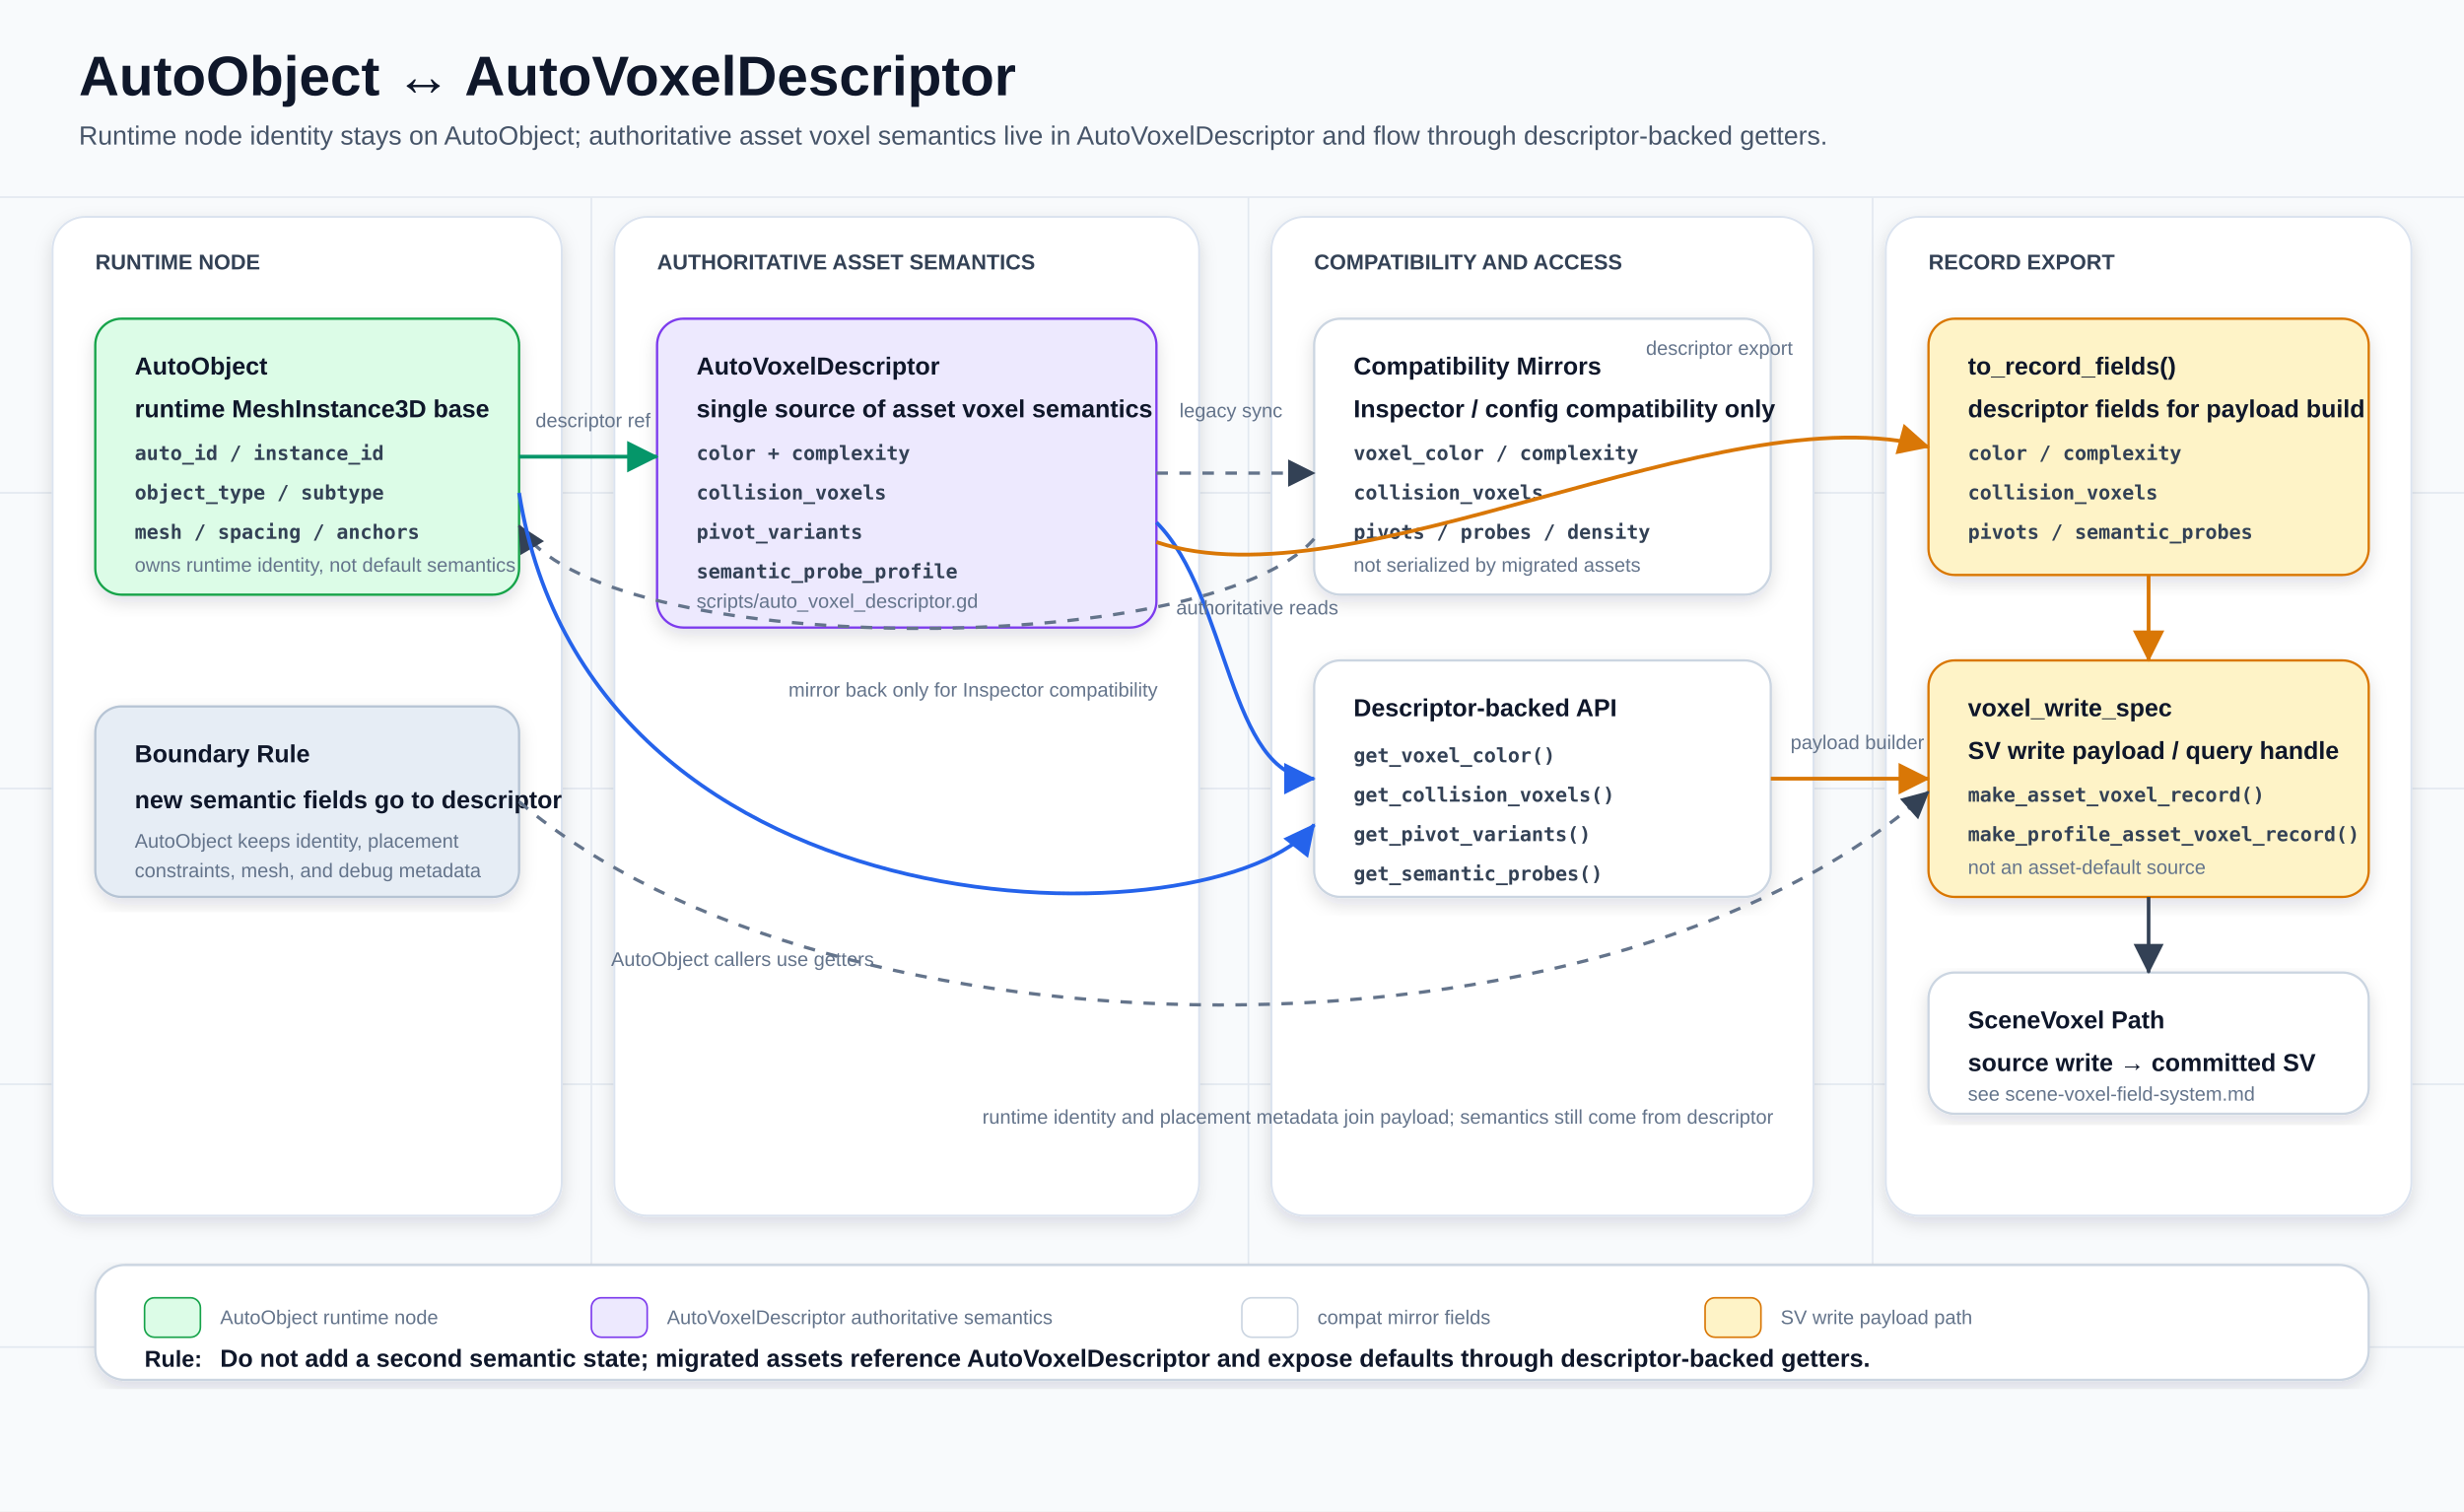
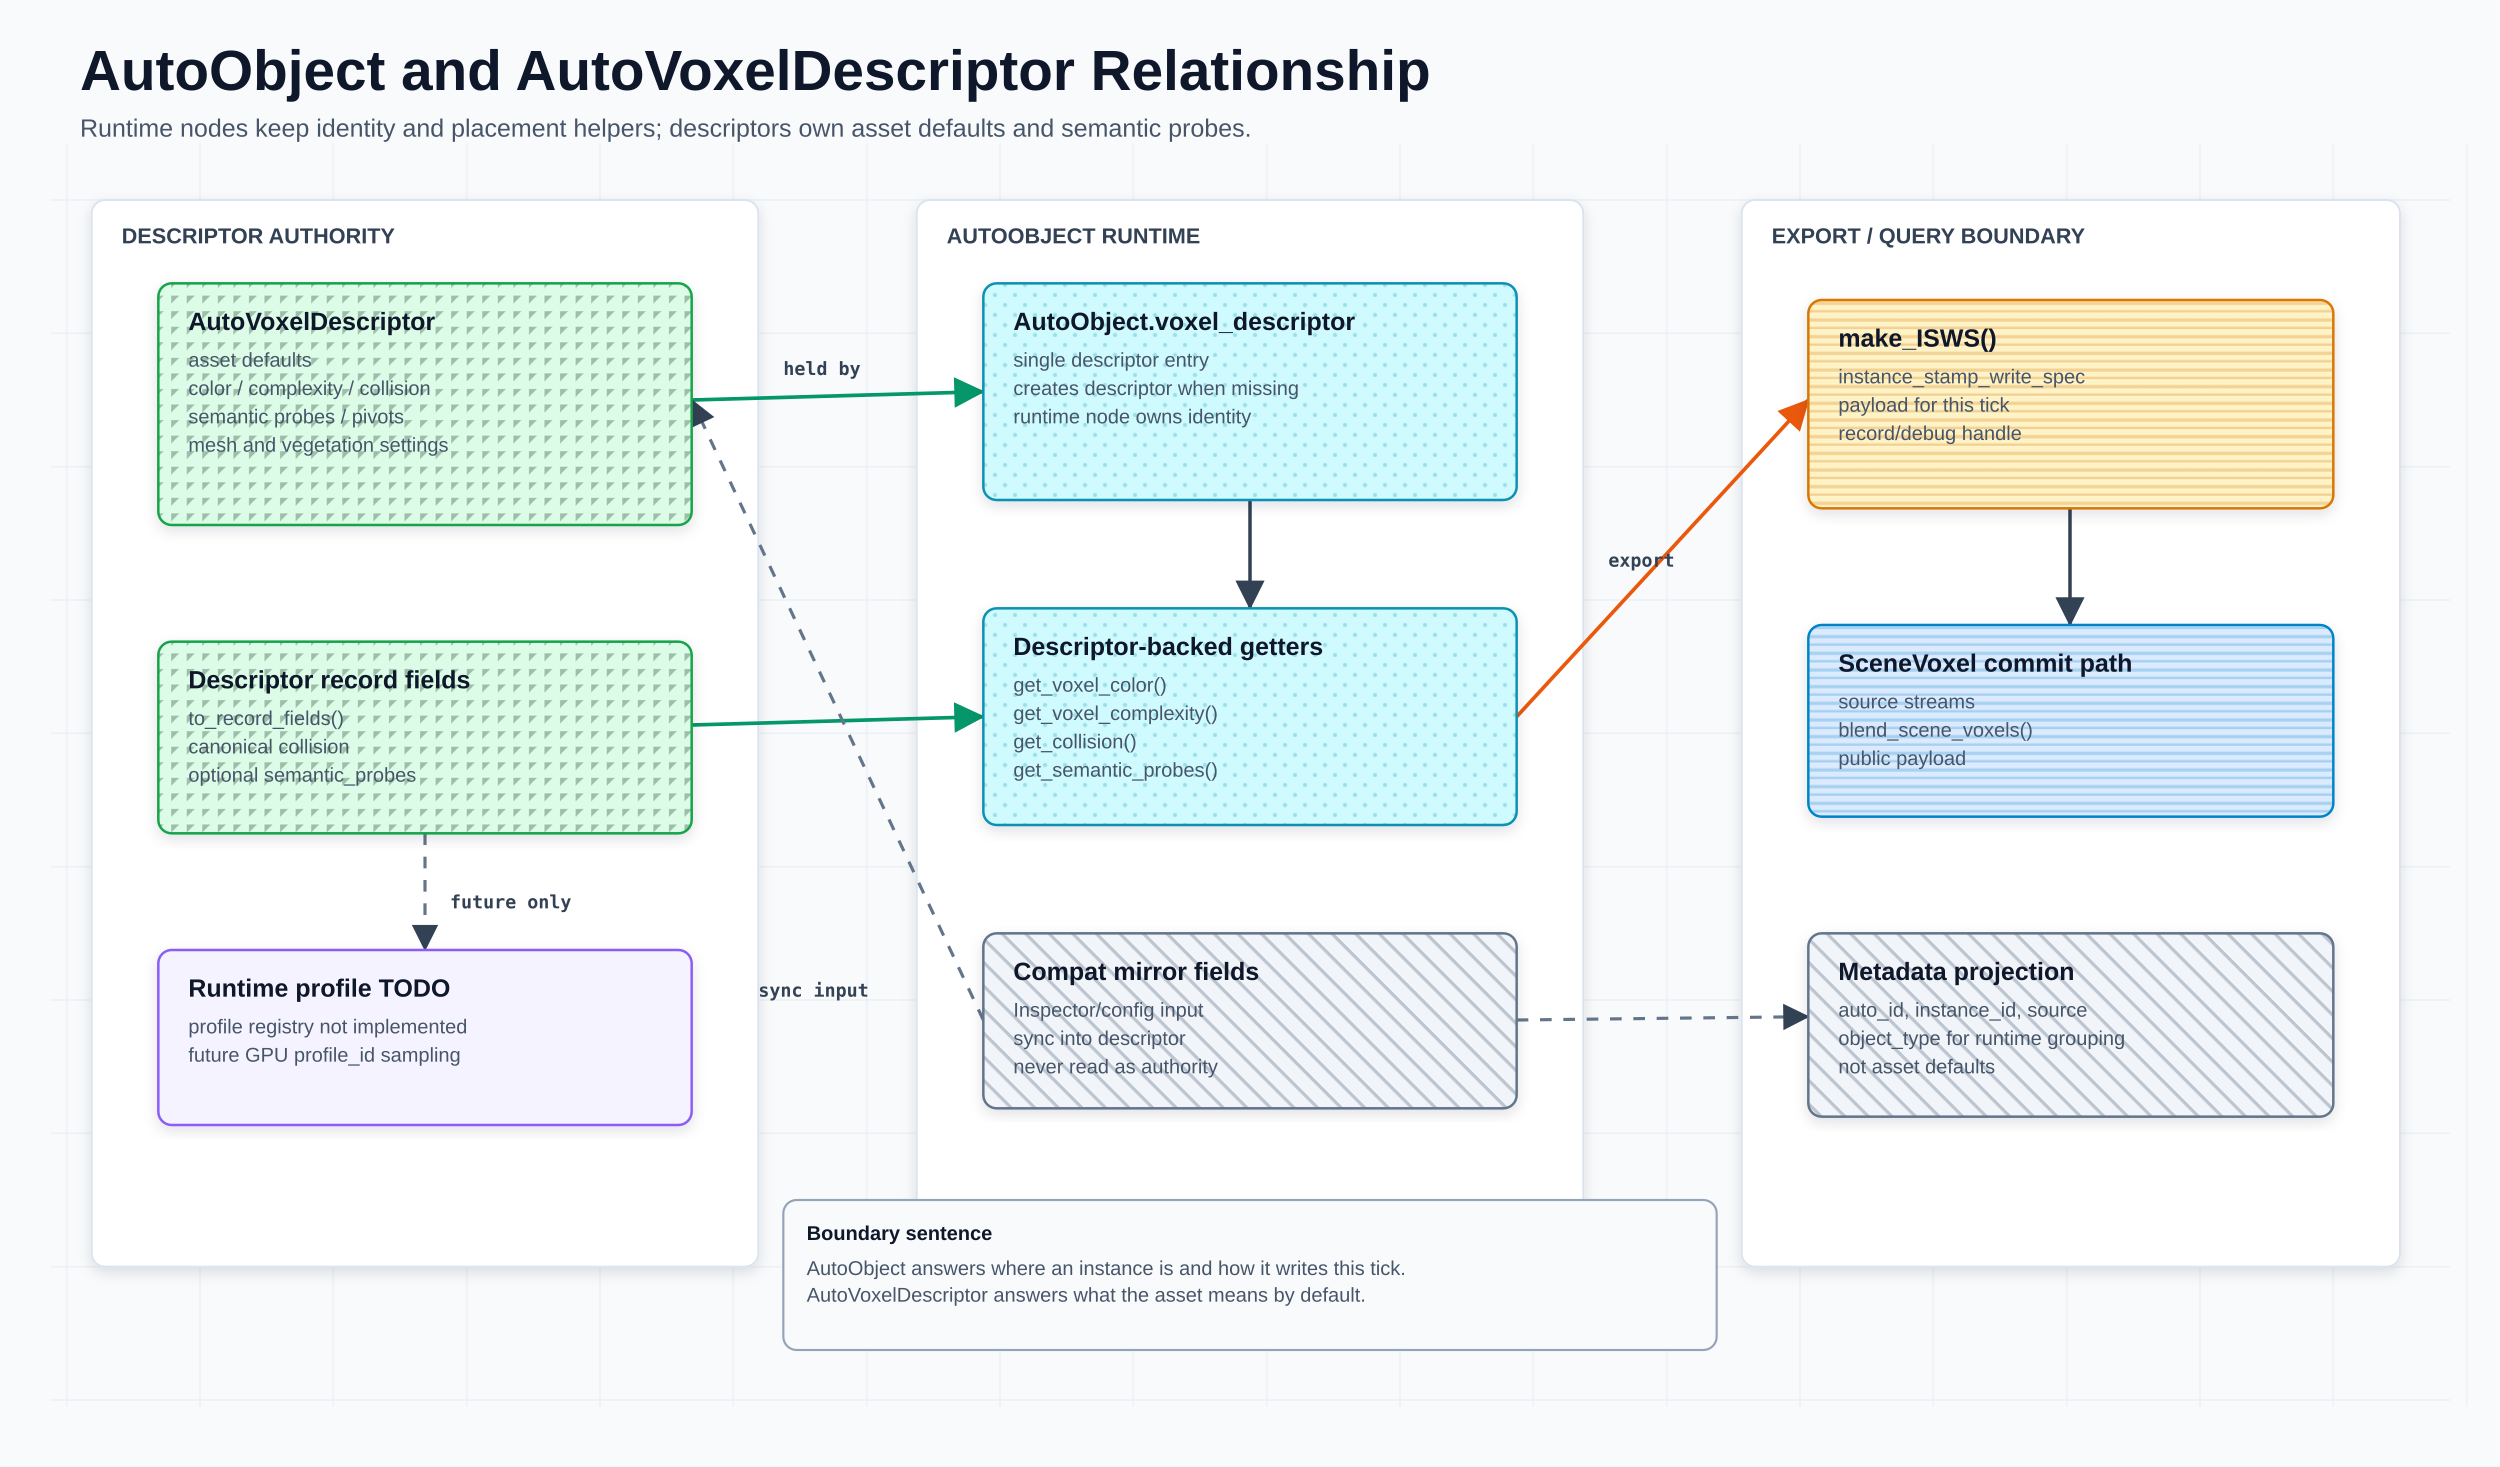
- <svg xmlns="http://www.w3.org/2000/svg" width="1500" height="920" viewBox="0 0 1500 920" role="img" aria-labelledby="title desc">
+ <svg xmlns="http://www.w3.org/2000/svg" width="1500" height="880" viewBox="0 0 1500 880" role="img" aria-labelledby="title desc">
  <defs>
    <marker id="arrow" viewBox="0 0 12 12" refX="10.5" refY="6" markerWidth="10" markerHeight="10" orient="auto">
      <path d="M1,1 L11,6 L1,11 Z" fill="#334155" />
    </marker>
+     <marker id="arrow-blue" viewBox="0 0 12 12" refX="10.5" refY="6" markerWidth="10" markerHeight="10" orient="auto">
+       <path d="M1,1 L11,6 L1,11 Z" fill="#2563eb" />
+     </marker>
    <marker id="arrow-green" viewBox="0 0 12 12" refX="10.5" refY="6" markerWidth="10" markerHeight="10" orient="auto">
      <path d="M1,1 L11,6 L1,11 Z" fill="#059669" />
    </marker>
-     <marker id="arrow-blue" viewBox="0 0 12 12" refX="10.5" refY="6" markerWidth="10" markerHeight="10" orient="auto">
-       <path d="M1,1 L11,6 L1,11 Z" fill="#2563eb" />
-     </marker>
    <marker id="arrow-orange" viewBox="0 0 12 12" refX="10.5" refY="6" markerWidth="10" markerHeight="10" orient="auto">
      <path d="M1,1 L11,6 L1,11 Z" fill="#ea580c" />
    </marker>
    <filter id="shadow" x="-8%" y="-8%" width="116%" height="116%">
-       <feDropShadow dx="0" dy="4" stdDeviation="5" flood-color="#0f172a" flood-opacity="0.13" />
+       <feDropShadow dx="0" dy="3" stdDeviation="4" flood-color="#0f172a" flood-opacity="0.12" />
    </filter>
-     <pattern id="autoobject-dots" patternUnits="userSpaceOnUse" width="12" height="12">
+     <pattern id="autoobject-dot-bg" patternUnits="userSpaceOnUse" width="12" height="12">
      <rect width="12" height="12" fill="#cffafe" />
-       <circle cx="3" cy="3" r="1.2" fill="#0891b2" opacity="0.256" />
-       <circle cx="9" cy="9" r="1.2" fill="#0891b2" opacity="0.256" />
-     </pattern>
-     <pattern id="descriptor-grid" patternUnits="userSpaceOnUse" width="14" height="14">
-       <rect width="14" height="14" fill="#dcfce7" />
-       <path d="M14 0H0V14" stroke="#16a34a" stroke-width="1" opacity="0.258" />
-       <path d="M0 14L14 0" stroke="#16a34a" stroke-width="1" opacity="0.258" />
-     </pattern>
-     <pattern id="legacy-hatch" patternUnits="userSpaceOnUse" width="10" height="10" patternTransform="rotate(45)">
-       <rect width="10" height="10" fill="#f1f5f9" />
-       <rect x="0" y="0" width="10" height="2" fill="#64748b" opacity="0.362" />
-     </pattern>
-     <pattern id="record-stripes" patternUnits="userSpaceOnUse" width="10" height="10">
+       <circle cx="3" cy="3" r="1.25" fill="#0891b2" opacity="0.256" />
+       <circle cx="9" cy="9" r="1.25" fill="#0891b2" opacity="0.256" />
+     </pattern>
+     <pattern id="descriptor-grid" patternUnits="userSpaceOnUse" width="9.333" height="9.333">
+       <rect width="9.333" height="9.333" fill="#dcfce7" />
+       <path d="M4.667 0H0V4.667" stroke="#16a34a" stroke-width="0.333" opacity="0.258" />
+       <path d="M0 4.667L4.667 0" stroke="#16a34a" stroke-width="0.333" opacity="0.258" />
+     </pattern>
+     <pattern id="sv-stripe-blue" patternUnits="userSpaceOnUse" width="10" height="10">
+       <rect width="10" height="10" fill="#dbeafe" />
+       <rect y="1" width="10" height="2" fill="#0284c7" opacity="0.235" />
+       <rect y="6" width="10" height="1.5" fill="#0284c7" opacity="0.235" />
+     </pattern>
+     <pattern id="sv-stripe-amber" patternUnits="userSpaceOnUse" width="10" height="10">
      <rect width="10" height="10" fill="#fef3c7" />
      <rect y="1" width="10" height="2" fill="#d97706" opacity="0.264" />
      <rect y="6" width="10" height="1.5" fill="#d97706" opacity="0.264" />
    </pattern>
-     <style>
-       .bg { fill: #f8fafc; }
-       .grid { stroke: #e2e8f0; stroke-width: 1; }
-       .title { fill: #0f172a; font: 700 34px "Microsoft YaHei", "Segoe UI", Arial, sans-serif; }
-       .subtitle { fill: #475569; font: 15px "Microsoft YaHei", "Segoe UI", Arial, sans-serif; }
-       .lane-title { fill: #334155; font: 700 13px "Microsoft YaHei", "Segoe UI", Arial, sans-serif; letter-spacing: .07em; }
-       .node-title { fill: #0f172a; font: 700 18px "Microsoft YaHei", "Segoe UI", Arial, sans-serif; }
-       .label { fill: #334155; font: 13px "Microsoft YaHei", "Segoe UI", Arial, sans-serif; }
-       .tiny { fill: #475569; font: 12px "Microsoft YaHei", "Segoe UI", Arial, sans-serif; }
-       .mono { fill: #1e3a8a; font: 700 12px Consolas, "Cascadia Mono", monospace; }
-       .rule { fill: #0f172a; font: 700 14px "Microsoft YaHei", "Segoe UI", Arial, sans-serif; }
-       .lane { fill: #ffffff; stroke: #dbe3ef; stroke-width: 1.3; filter: url(#shadow); }
-       .node { stroke-width: 1.7; filter: url(#shadow); }
-       .autoobject { fill: url(#autoobject-dots); stroke: #0891b2; }
-       .descriptor { fill: url(#descriptor-grid); stroke: #16a34a; }
-       .legacy { fill: url(#legacy-hatch); stroke: #64748b; }
-       .getter { fill: #dbeafe; stroke: #2563eb; }
-       .record { fill: url(#record-stripes); stroke: #d97706; }
-       .downstream { fill: #ede9fe; stroke: #7c3aed; }
-       .note { fill: #fee2e2; stroke: #dc2626; }
-       .legend { fill: #ffffff; stroke: #cbd5e1; stroke-width: 1.2; }
-       .edge { stroke: #334155; stroke-width: 2.1; fill: none; marker-end: url(#arrow); }
-       .edge-green { stroke: #059669; stroke-width: 2.3; fill: none; marker-end: url(#arrow-green); }
-       .edge-blue { stroke: #2563eb; stroke-width: 2.3; fill: none; marker-end: url(#arrow-blue); }
-       .edge-orange { stroke: #ea580c; stroke-width: 2.3; fill: none; marker-end: url(#arrow-orange); }
-       .edge-soft { stroke: #64748b; stroke-width: 2; fill: none; marker-end: url(#arrow); stroke-dasharray: 7 7; }
- 
-       /* meshfill-graph-style: shared light engineering diagram theme */
-       :root { color-scheme: light; }
-       .bg, rect[fill="url(#bg)"] { fill: #f8fafc; }
-       svg &gt; circle[opacity] { opacity: 0; }
-       .grid { stroke: #e2e8f0; stroke-width: 1; }
-       .title { font: 700 34px "Segoe UI", "Microsoft YaHei", Arial, sans-serif; fill: #0f172a; letter-spacing: 0; }
-       .subtitle { font: 500 16px "Segoe UI", "Microsoft YaHei", Arial, sans-serif; fill: #475569; letter-spacing: 0; }
-       .section, .section-title { font: 700 18px "Segoe UI", "Microsoft YaHei", Arial, sans-serif; fill: #1e293b; letter-spacing: 0; }
-       .band-title, .lane-title { font: 700 13px "Segoe UI", "Microsoft YaHei", Arial, sans-serif; fill: #334155; letter-spacing: 0; }
-       .label, .node-title, .pill-text { font: 700 15px "Segoe UI", "Microsoft YaHei", Arial, sans-serif; fill: #0f172a; letter-spacing: 0; }
-       .text { font: 500 16px "Segoe UI", "Microsoft YaHei", Arial, sans-serif; fill: #1f2937; letter-spacing: 0; }
-       .small { font: 500 13px "Segoe UI", "Microsoft YaHei", Arial, sans-serif; fill: #475569; letter-spacing: 0; }
-       .tiny { font: 500 12px "Segoe UI", "Microsoft YaHei", Arial, sans-serif; fill: #64748b; letter-spacing: 0; }
-       .mono, .mono-strong, .formula { font: 600 12px Consolas, "Cascadia Mono", monospace; fill: #334155; letter-spacing: 0; }
-       .lane, .band, .band2d, .band3d, .band-field, .band-post, .lane-type, .lane-resource, .lane-field, .lane-runtime, .lane-factory, .lane-owner, .lane-tool, .state-band, .target-band, .asset-band, .route-band, .place-band { fill: #ffffff; stroke: #dbe3ef; stroke-width: 1.2; }
-       .node, .card, .soft, .tick, .legend { stroke-width: 1.4; filter: url(#shadow); }
-       .box, .box-gray, .card, .soft, .support, .tool, .owner, .factory, .downstream, .legacy, .getter, .runtime, .tick, .legend { fill: #ffffff; stroke: #cbd5e1; }
-       .box-blue, .input, .entry, .field, .state, .sv, .target, .target-card, .gpu-card, .gpu { fill: #dbeafe; stroke: #2563eb; }
-       .box-green, .asset, .resource, .autoobject, .input-card, .source-card, .contract, .sv-card, .ok, .prefilter-card { fill: #dcfce7; stroke: #16a34a; }
-       .box-purple, .route, .route-card, .rerank-card, .gate-card, .descriptor, .record-card, .vdb-card, .debug-card { fill: #ede9fe; stroke: #7c3aed; }
-       .box-yellow, .placement, .placement-card, .commit-card, .persist-card, .aggregate-card { fill: #fef3c7; stroke: #d97706; }
-       .box-red, .hardgate, .prune-card { fill: #fee2e2; stroke: #ef4444; }
-       .record, .record-card { fill: #fef3c7; stroke: #d97706; }
-       .cache, .cache-card, .scene_voxel_runtime { fill: #ccfbf1; stroke: #0f766e; }
-       .note, .warn { fill: #e6edf5; stroke: #b6c4d4; }
-       .pill, .pill-blue, .pill-pink, .pill-amber { fill: #f8fafc; stroke: #cbd5e1; }
-       rect[fill="#0f172a"], rect[fill="#111827"], rect[fill="#172033"], rect[fill="#16213a"], rect[fill="#101827"], rect[fill="#111c31"], rect[fill="#082f49"], rect[fill="#052e2b"], rect[fill="#052e16"], rect[fill="#064e3b"], rect[fill="#062f26"], rect[fill="#2e1065"], rect[fill="#2b2038"], rect[fill="#2b1d35"], rect[fill="#0f1f2f"], rect[fill="#182135"], rect[fill="#1e2030"], rect[fill="#1b2330"], rect[fill="#3a2510"], rect[fill="#0e2a1d"], rect[fill="#10251e"] { fill: #ffffff; stroke: #cbd5e1; }
-       .edge, .arrow, .dash { fill: none; stroke: #334155; stroke-width: 2.2; }
-       .edge-soft, .arrow-soft { fill: none; stroke: #64748b; stroke-width: 2; }
-       .edge-blue, .arrow-blue { fill: none; stroke: #2563eb; stroke-width: 2.3; }
-       .edge-green, .arrow-green, .dash-green { fill: none; stroke: #059669; stroke-width: 2.3; }
-       .edge-orange, .edge-amber, .arrow-purple, .dash-purple { fill: none; stroke: #d97706; stroke-width: 2.3; }
-       .edge-purple { fill: none; stroke: #7c3aed; stroke-width: 2.3; }
-       .arrow-red, .dash-red, .dash-pink { fill: none; stroke: #dc2626; stroke-width: 2.2; }
-       .dash, .dash-green, .dash-red, .dash-pink, .dash-purple, .edge-soft, .arrow-soft { stroke-dasharray: 7 7; }
-       #arrow path { fill: #334155; }
-       #arrowGreen path, #arrow-green path { fill: #059669; }
-       #arrowBlue path, #arrow-blue path { fill: #2563eb; }
-       #arrowRed path, #arrow-red path { fill: #dc2626; }
-       #arrowPurple path, #arrow-purple path, #arrow-orange path, #arrow-amber path { fill: #d97706; }
-     </style>
+     <pattern id="note-hatch" patternUnits="userSpaceOnUse" width="10" height="10" patternTransform="rotate(45)">
+       <rect width="10" height="10" fill="#f1f5f9" />
+       <rect x="0" y="0" width="10" height="2" fill="#64748b" opacity="0.362" />
+     </pattern>
  </defs>
-   <rect class="bg" width="1500" height="920" />
-   <path class="grid" d="M0 120H1500M0 300H1500M0 480H1500M0 660H1500M0 820H1500" />
-   <path class="grid" d="M360 120V820M760 120V820M1140 120V820" />
-   <text class="title" x="48" y="58">AutoObject ↔ AutoVoxelDescriptor</text>
-   <text class="subtitle" x="48" y="88">Runtime node identity stays on AutoObject; authoritative asset voxel semantics live in AutoVoxelDescriptor and flow through descriptor-backed getters.</text>
-   <rect class="lane" x="32" y="132" width="310" height="608" rx="20" ry="20" />
-   <rect class="lane" x="374" y="132" width="356" height="608" rx="20" ry="20" />
-   <rect class="lane" x="774" y="132" width="330" height="608" rx="20" ry="20" />
-   <rect class="lane" x="1148" y="132" width="320" height="608" rx="20" ry="20" />
-   <text class="lane-title" x="58" y="164">RUNTIME NODE</text>
-   <text class="lane-title" x="400" y="164">AUTHORITATIVE ASSET SEMANTICS</text>
-   <text class="lane-title" x="800" y="164">COMPATIBILITY AND ACCESS</text>
-   <text class="lane-title" x="1174" y="164">RECORD EXPORT</text>
-   <rect class="node autoobject" x="58" y="194" width="258" height="168" rx="16" ry="16" />
-   <text class="node-title" x="82" y="228">AutoObject</text>
-   <text class="label" x="82" y="254">runtime MeshInstance3D base</text>
-   <text class="mono" x="82" y="280">auto_id / instance_id</text>
-   <text class="mono" x="82" y="304">object_type / subtype</text>
-   <text class="mono" x="82" y="328">mesh / spacing / anchors</text>
-   <text class="tiny" x="82" y="348">owns runtime identity, not default semantics</text>
-   <rect class="node descriptor" x="400" y="194" width="304" height="188" rx="16" ry="16" />
-   <text class="node-title" x="424" y="228">AutoVoxelDescriptor</text>
-   <text class="label" x="424" y="254">single source of asset voxel semantics</text>
-   <text class="mono" x="424" y="280">color + complexity</text>
-   <text class="mono" x="424" y="304">collision_voxels</text>
-   <text class="mono" x="424" y="328">pivot_variants</text>
-   <text class="mono" x="424" y="352">semantic_probe_profile</text>
-   <text class="tiny" x="424" y="370">scripts/auto_voxel_descriptor.gd</text>
-   <rect class="node legacy" x="800" y="194" width="278" height="168" rx="16" ry="16" />
-   <text class="node-title" x="824" y="228">Compatibility Mirrors</text>
-   <text class="label" x="824" y="254">Inspector / config compatibility only</text>
-   <text class="mono" x="824" y="280">voxel_color / complexity</text>
-   <text class="mono" x="824" y="304">collision_voxels</text>
-   <text class="mono" x="824" y="328">pivots / probes / density</text>
-   <text class="tiny" x="824" y="348">not serialized by migrated assets</text>
-   <rect class="node getter" x="800" y="402" width="278" height="144" rx="16" ry="16" />
-   <text class="node-title" x="824" y="436">Descriptor-backed API</text>
-   <text class="mono" x="824" y="464">get_voxel_color()</text>
-   <text class="mono" x="824" y="488">get_collision_voxels()</text>
-   <text class="mono" x="824" y="512">get_pivot_variants()</text>
-   <text class="mono" x="824" y="536">get_semantic_probes()</text>
-   <rect class="node record" x="1174" y="194" width="268" height="156" rx="16" ry="16" />
-   <text class="node-title" x="1198" y="228">to_record_fields()</text>
-   <text class="label" x="1198" y="254">descriptor fields for payload build</text>
-   <text class="mono" x="1198" y="280">color / complexity</text>
-   <text class="mono" x="1198" y="304">collision_voxels</text>
-   <text class="mono" x="1198" y="328">pivots / semantic_probes</text>
-   <rect class="node record" x="1174" y="402" width="268" height="144" rx="16" ry="16" />
-   <text class="node-title" x="1198" y="436">voxel_write_spec</text>
-   <text class="label" x="1198" y="462">SV write payload / query handle</text>
-   <text class="mono" x="1198" y="488">make_asset_voxel_record()</text>
-   <text class="mono" x="1198" y="512">make_profile_asset_voxel_record()</text>
-   <text class="tiny" x="1198" y="532">not an asset-default source</text>
-   <rect class="node downstream" x="1174" y="592" width="268" height="86" rx="16" ry="16" />
-   <text class="node-title" x="1198" y="626">SceneVoxel Path</text>
-   <text class="label" x="1198" y="652">source write → committed SV</text>
-   <text class="tiny" x="1198" y="670">see scene-voxel-field-system.md</text>
-   <rect class="node note" x="58" y="430" width="258" height="116" rx="16" ry="16" />
-   <text class="node-title" x="82" y="464">Boundary Rule</text>
-   <text class="label" x="82" y="492">new semantic fields go to descriptor</text>
-   <text class="tiny" x="82" y="516">AutoObject keeps identity, placement</text>
-   <text class="tiny" x="82" y="534">constraints, mesh, and debug metadata</text>
-   <path class="edge-green" d="M316 278 H400" />
-   <text class="tiny" x="326" y="260">descriptor ref</text>
-   <path class="edge-soft" d="M704 288 H800" />
-   <text class="tiny" x="718" y="254">legacy sync</text>
-   <path class="edge-soft" d="M800 328 C736 402 364 402 316 320" />
-   <text class="tiny" x="480" y="424">mirror back only for Inspector compatibility</text>
-   <path class="edge-blue" d="M704 318 C748 362 748 474 800 474" />
-   <text class="tiny" x="716" y="374">authoritative reads</text>
-   <path class="edge-blue" d="M316 300 C360 576 742 576 800 502" />
-   <text class="tiny" x="372" y="588">AutoObject callers use getters</text>
-   <path class="edge-orange" d="M704 330 C824 370 1048 238 1174 272" />
-   <text class="tiny" x="1002" y="216">descriptor export</text>
-   <path class="edge-orange" d="M1078 474 H1174" />
-   <text class="tiny" x="1090" y="456">payload builder</text>
-   <path class="edge-orange" d="M1308 350 V402" />
-   <path class="edge" d="M1308 546 V592" />
-   <path class="edge-soft" d="M316 488 C506 650 976 658 1174 482" />
-   <text class="tiny" x="598" y="684">runtime identity and placement metadata join payload; semantics still come from descriptor</text>
-   <rect class="legend" x="58" y="770" width="1384" height="70" rx="18" ry="18" />
-   <rect class="autoobject" x="88" y="790" width="34" height="24" rx="6" ry="6" />
-   <text class="tiny" x="134" y="806">AutoObject runtime node</text>
-   <rect class="descriptor" x="360" y="790" width="34" height="24" rx="6" ry="6" />
-   <text class="tiny" x="406" y="806">AutoVoxelDescriptor authoritative semantics</text>
-   <rect class="legacy" x="756" y="790" width="34" height="24" rx="6" ry="6" />
-   <text class="tiny" x="802" y="806">compat mirror fields</text>
-   <rect class="record" x="1038" y="790" width="34" height="24" rx="6" ry="6" />
-   <text class="tiny" x="1084" y="806">SV write payload path</text>
-   <text class="rule" x="88" y="832">Rule:</text>
-   <text class="label" x="134" y="832">Do not add a second semantic state; migrated assets reference AutoVoxelDescriptor and expose defaults through descriptor-backed getters.</text>
+   <style>
+     :root { color-scheme: light; }
+     .bg { fill: #f8fafc; }
+     .grid { stroke: #e2e8f0; stroke-width: 1; opacity: 0.7; }
+     .title { fill: #0f172a; font: 700 34px "Segoe UI", "Microsoft YaHei", Arial, sans-serif; letter-spacing: 0; }
+     .subtitle { fill: #475569; font: 500 15px "Segoe UI", "Microsoft YaHei", Arial, sans-serif; letter-spacing: 0; }
+     .lane-title { fill: #334155; font: 700 13px "Segoe UI", "Microsoft YaHei", Arial, sans-serif; letter-spacing: 0; }
+     .node-title { fill: #0f172a; font: 700 15px "Segoe UI", "Microsoft YaHei", Arial, sans-serif; letter-spacing: 0; }
+     .small { fill: #475569; font: 500 12px "Segoe UI", "Microsoft YaHei", Arial, sans-serif; letter-spacing: 0; }
+     .mono { fill: #334155; font: 600 11px Consolas, "Cascadia Mono", monospace; letter-spacing: 0; }
+     .note-text { fill: #0f172a; font: 600 12px "Segoe UI", "Microsoft YaHei", Arial, sans-serif; letter-spacing: 0; }
+     .lane { fill: #ffffff; stroke: #dbe3ef; stroke-width: 1.2; filter: url(#shadow); }
+     .node { stroke-width: 1.5; filter: url(#shadow); }
+     .edge { stroke: #334155; stroke-width: 2.1; fill: none; marker-end: url(#arrow); }
+     .edge-blue { stroke: #2563eb; stroke-width: 2.2; fill: none; marker-end: url(#arrow-blue); }
+     .edge-green { stroke: #059669; stroke-width: 2.2; fill: none; marker-end: url(#arrow-green); }
+     .edge-orange { stroke: #ea580c; stroke-width: 2.2; fill: none; marker-end: url(#arrow-orange); }
+     .edge-dash { stroke: #64748b; stroke-width: 1.9; fill: none; stroke-dasharray: 7 7; marker-end: url(#arrow); }
+     .edge-warn { stroke: #dc2626; stroke-width: 2; fill: none; stroke-dasharray: 8 6; marker-end: url(#arrow); }
+   </style>
+   <rect class="bg" x="0" y="0" width="1500" height="880" />
+   <g opacity="0.65">
+     <line class="grid" x1="40" y1="86" x2="40" y2="844" />
+     <line class="grid" x1="120" y1="86" x2="120" y2="844" />
+     <line class="grid" x1="200" y1="86" x2="200" y2="844" />
+     <line class="grid" x1="280" y1="86" x2="280" y2="844" />
+     <line class="grid" x1="360" y1="86" x2="360" y2="844" />
+     <line class="grid" x1="440" y1="86" x2="440" y2="844" />
+     <line class="grid" x1="520" y1="86" x2="520" y2="844" />
+     <line class="grid" x1="600" y1="86" x2="600" y2="844" />
+     <line class="grid" x1="680" y1="86" x2="680" y2="844" />
+     <line class="grid" x1="760" y1="86" x2="760" y2="844" />
+     <line class="grid" x1="840" y1="86" x2="840" y2="844" />
+     <line class="grid" x1="920" y1="86" x2="920" y2="844" />
+     <line class="grid" x1="1000" y1="86" x2="1000" y2="844" />
+     <line class="grid" x1="1080" y1="86" x2="1080" y2="844" />
+     <line class="grid" x1="1160" y1="86" x2="1160" y2="844" />
+     <line class="grid" x1="1240" y1="86" x2="1240" y2="844" />
+     <line class="grid" x1="1320" y1="86" x2="1320" y2="844" />
+     <line class="grid" x1="1400" y1="86" x2="1400" y2="844" />
+     <line class="grid" x1="1480" y1="86" x2="1480" y2="844" />
+     <line class="grid" x1="30" y1="120" x2="1470" y2="120" />
+     <line class="grid" x1="30" y1="200" x2="1470" y2="200" />
+     <line class="grid" x1="30" y1="280" x2="1470" y2="280" />
+     <line class="grid" x1="30" y1="360" x2="1470" y2="360" />
+     <line class="grid" x1="30" y1="440" x2="1470" y2="440" />
+     <line class="grid" x1="30" y1="520" x2="1470" y2="520" />
+     <line class="grid" x1="30" y1="600" x2="1470" y2="600" />
+     <line class="grid" x1="30" y1="680" x2="1470" y2="680" />
+     <line class="grid" x1="30" y1="760" x2="1470" y2="760" />
+     <line class="grid" x1="30" y1="840" x2="1470" y2="840" />
+   </g>
+   <text class="title" x="48" y="54">AutoObject and AutoVoxelDescriptor Relationship</text>
+   <text class="subtitle" x="48" y="82">Runtime nodes keep identity and placement helpers; descriptors own asset defaults and semantic probes.</text>
+   <g>
+     <rect class="lane" x="55" y="120" width="400" height="640" rx="8" />
+     <text class="lane-title" x="73" y="146">DESCRIPTOR AUTHORITY</text>
+     <rect class="lane" x="550" y="120" width="400" height="640" rx="8" />
+     <text class="lane-title" x="568" y="146">AUTOOBJECT RUNTIME</text>
+     <rect class="lane" x="1045" y="120" width="395" height="640" rx="8" />
+     <text class="lane-title" x="1063" y="146">EXPORT / QUERY BOUNDARY</text>
+   </g>
+   <g>
+     <path class="edge-green" d="M 415 240 L 590 235" />
+     <text class="mono" x="470" y="225">held by</text>
+     <path class="edge" d="M 750 300 L 750 365" />
+     <path class="edge-orange" d="M 910 430 L 1085 240" />
+     <text class="mono" x="965" y="340">export</text>
+     <path class="edge" d="M 1242 305 L 1242 375" />
+     <path class="edge-green" d="M 415 435 L 590 430" />
+     <path class="edge-dash" d="M 590 612 L 415 240" />
+     <text class="mono" x="455" y="598">sync input</text>
+     <path class="edge-dash" d="M 910 612 L 1085 610" />
+     <path class="edge-dash" d="M 255 500 L 255 570" />
+     <text class="mono" x="270" y="545">future only</text>
+   </g>
+   <g>
+     <g id="autovoxeldescriptor">
+       <rect class="node" x="95" y="170" width="320" height="145" rx="8" fill="url(#descriptor-grid)" stroke="#16a34a" />
+       <text class="node-title" x="113" y="198">AutoVoxelDescriptor</text>
+       <text class="small">
+         <tspan x="113" y="220">asset defaults</tspan>
+         <tspan x="113" y="237">color / complexity / collision</tspan>
+         <tspan x="113" y="254">semantic probes / pivots</tspan>
+         <tspan x="113" y="271">mesh and vegetation settings</tspan>
+       </text>
+     </g>
+     <g id="descriptor-record-fields">
+       <rect class="node" x="95" y="385" width="320" height="115" rx="8" fill="url(#descriptor-grid)" stroke="#16a34a" />
+       <text class="node-title" x="113" y="413">Descriptor record fields</text>
+       <text class="small">
+         <tspan x="113" y="435">to_record_fields()</tspan>
+         <tspan x="113" y="452">canonical collision</tspan>
+         <tspan x="113" y="469">optional semantic_probes</tspan>
+       </text>
+     </g>
+     <g id="runtime-profile-todo">
+       <rect class="node" x="95" y="570" width="320" height="105" rx="8" fill="#f5f3ff" stroke="#8b5cf6" />
+       <text class="node-title" x="113" y="598">Runtime profile TODO</text>
+       <text class="small">
+         <tspan x="113" y="620">profile registry not implemented</tspan>
+         <tspan x="113" y="637">future GPU profile_id sampling</tspan>
+       </text>
+     </g>
+     <g id="autoobject.voxel_descriptor">
+       <rect class="node" x="590" y="170" width="320" height="130" rx="8" fill="url(#autoobject-dot-bg)" stroke="#0891b2" />
+       <text class="node-title" x="608" y="198">AutoObject.voxel_descriptor</text>
+       <text class="small">
+         <tspan x="608" y="220">single descriptor entry</tspan>
+         <tspan x="608" y="237">creates descriptor when missing</tspan>
+         <tspan x="608" y="254">runtime node owns identity</tspan>
+       </text>
+     </g>
+     <g id="descriptor-backed-getters">
+       <rect class="node" x="590" y="365" width="320" height="130" rx="8" fill="url(#autoobject-dot-bg)" stroke="#0891b2" />
+       <text class="node-title" x="608" y="393">Descriptor-backed getters</text>
+       <text class="small">
+         <tspan x="608" y="415">get_voxel_color()</tspan>
+         <tspan x="608" y="432">get_voxel_complexity()</tspan>
+         <tspan x="608" y="449">get_collision()</tspan>
+         <tspan x="608" y="466">get_semantic_probes()</tspan>
+       </text>
+     </g>
+     <g id="descriptor-field-boundaries">
+       <rect class="node" x="590" y="560" width="320" height="105" rx="8" fill="url(#note-hatch)" stroke="#64748b" />
+       <text class="node-title" x="608" y="588">Compat mirror fields</text>
+       <text class="small">
+         <tspan x="608" y="610">Inspector/config input</tspan>
+         <tspan x="608" y="627">sync into descriptor</tspan>
+         <tspan x="608" y="644">never read as authority</tspan>
+       </text>
+     </g>
+     <g id="make_ISWS()">
+       <rect class="node" x="1085" y="180" width="315" height="125" rx="8" fill="url(#sv-stripe-amber)" stroke="#d97706" />
+       <text class="node-title" x="1103" y="208">make_ISWS()</text>
+       <text class="small">
+         <tspan x="1103" y="230">instance_stamp_write_spec</tspan>
+         <tspan x="1103" y="247">payload for this tick</tspan>
+         <tspan x="1103" y="264">record/debug handle</tspan>
+       </text>
+     </g>
+     <g id="scenevoxel-commit-path">
+       <rect class="node" x="1085" y="375" width="315" height="115" rx="8" fill="url(#sv-stripe-blue)" stroke="#0284c7" />
+       <text class="node-title" x="1103" y="403">SceneVoxel commit path</text>
+       <text class="small">
+         <tspan x="1103" y="425">source streams</tspan>
+         <tspan x="1103" y="442">blend_scene_voxels()</tspan>
+         <tspan x="1103" y="459">public payload</tspan>
+       </text>
+     </g>
+     <g id="metadata-projection">
+       <rect class="node" x="1085" y="560" width="315" height="110" rx="8" fill="url(#note-hatch)" stroke="#64748b" />
+       <text class="node-title" x="1103" y="588">Metadata projection</text>
+       <text class="small">
+         <tspan x="1103" y="610">auto_id, instance_id, source</tspan>
+         <tspan x="1103" y="627">object_type for runtime grouping</tspan>
+         <tspan x="1103" y="644">not asset defaults</tspan>
+       </text>
+     </g>
+   </g>
+   <g>
+     <g>
+       <rect x="470" y="720" width="560" height="90" rx="8" fill="#f8fafc" stroke="#94a3b8" stroke-width="1.3" />
+       <text class="note-text" x="484" y="744">Boundary sentence</text>
+       <text class="small">
+         <tspan x="484" y="765">AutoObject answers where an instance is and how it writes this tick.</tspan>
+         <tspan x="484" y="781">AutoVoxelDescriptor answers what the asset means by default.</tspan>
+       </text>
+     </g>
+   </g>
</svg>
